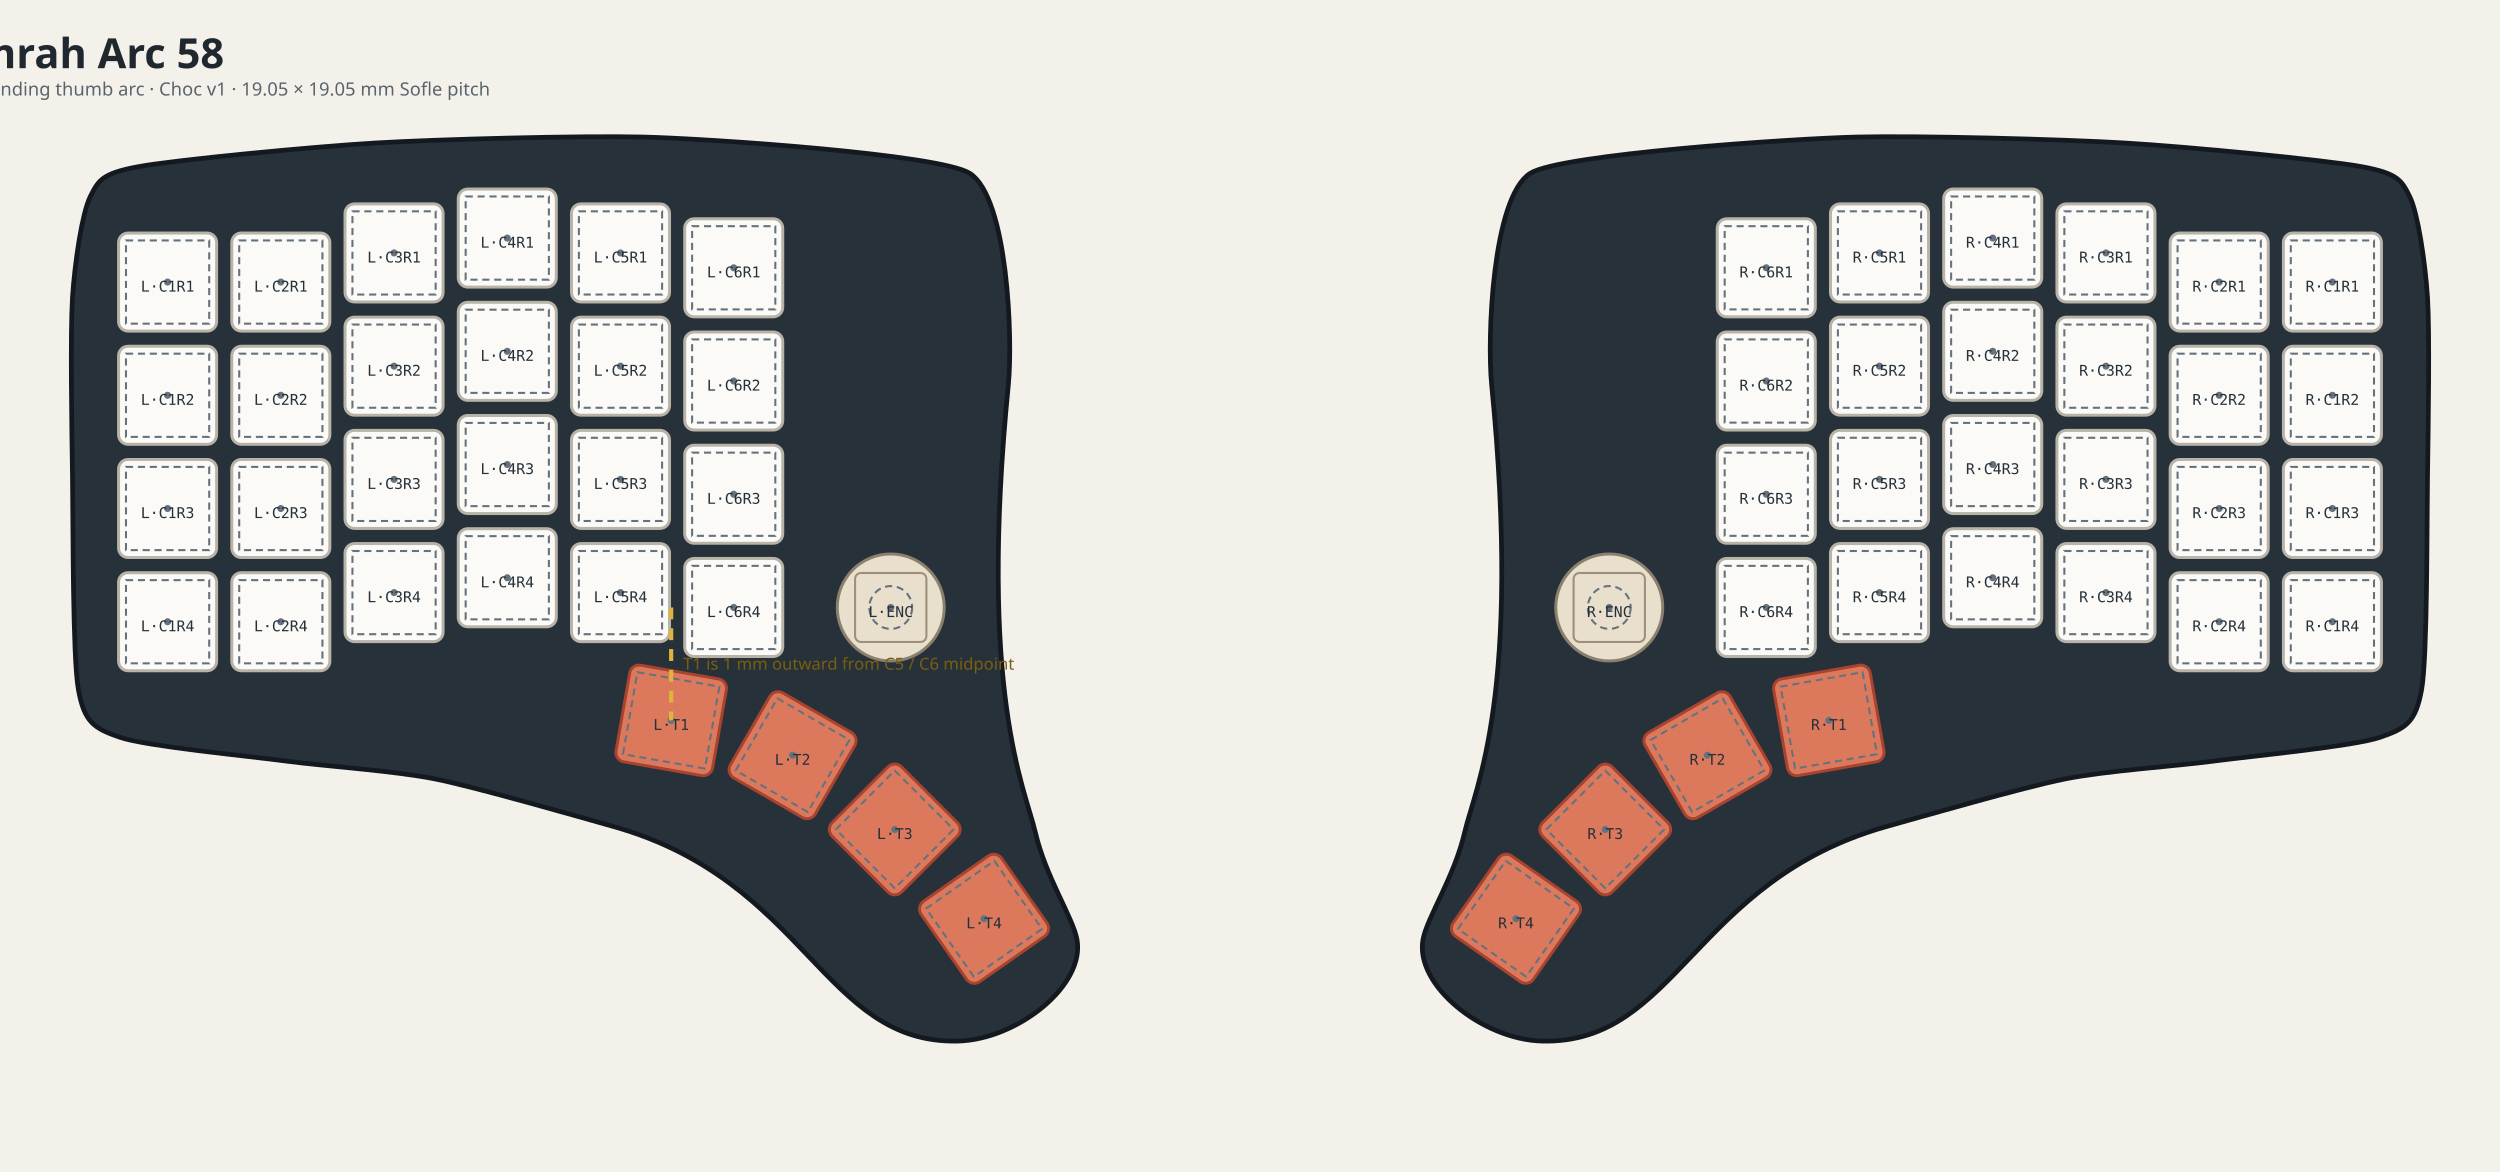
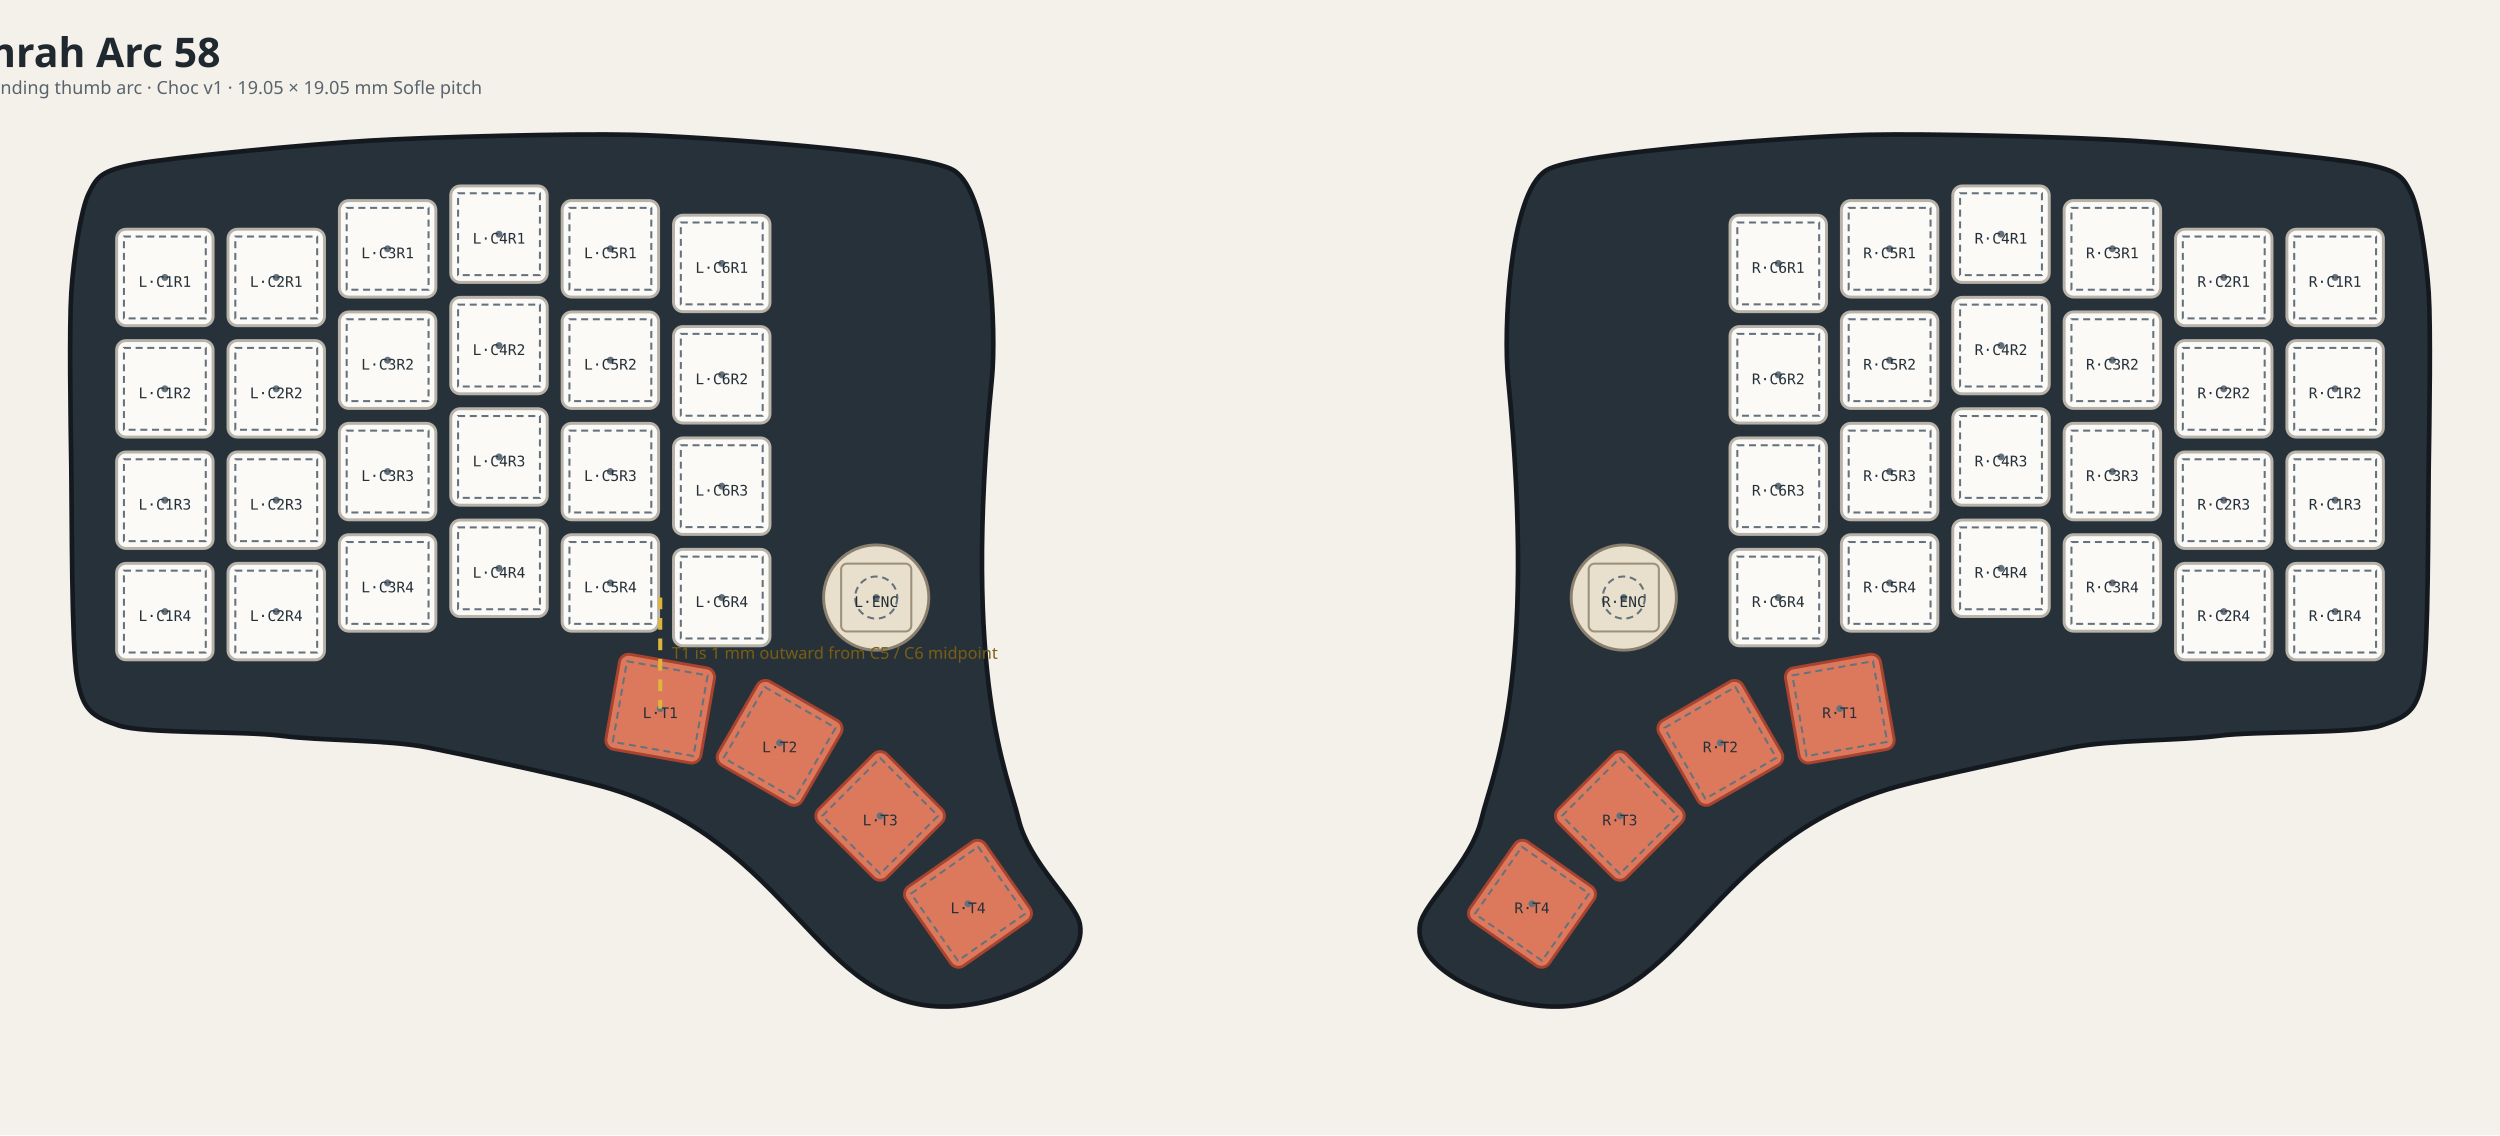
- <svg xmlns="http://www.w3.org/2000/svg" width="420.623mm" height="197.159mm" viewBox="0 0 420.623 197.159">
+ <svg xmlns="http://www.w3.org/2000/svg" width="427.598mm" height="194.159mm" viewBox="0 0 427.598 194.159">
  <style>
    :root { color-scheme: light; }
    .page { fill: #f4f1eb; }
    .plate { fill: #27313a; stroke: #13191e; stroke-width: 0.8; }
    .keycap { fill: #fbfaf7; stroke: #b8b3a9; stroke-width: 0.5; }
    .key--thumb .keycap { fill: #dc795c; stroke: #a7432f; }
    .encoder-knob { fill: #e8dfcd; stroke: #8b806d; stroke-width: 0.5; }
    .encoder-body { fill: none; stroke: #9e9078; stroke-width: 0.35; }
    .cutout { fill: none; stroke: #65727d; stroke-width: 0.35; stroke-dasharray: 1.2 0.8; }
    .center { fill: #65727d; }
    text { fill: #253039; font: 2.5px ui-monospace, SFMono-Regular, Menlo, monospace; text-anchor: middle; dominant-baseline: middle; }
    .title { fill: #20282f; font: 700 7px ui-sans-serif, system-ui, sans-serif; }
    .subtitle { fill: #59636b; font: 3.1px ui-sans-serif, system-ui, sans-serif; }
    .guide { stroke: #dfb43a; stroke-width: 0.7; stroke-dasharray: 2 1.5; fill: none; }
    .guide-label { fill: #795e10; font: 2.8px ui-sans-serif, system-ui, sans-serif; text-anchor: start; }
  </style>
  <rect class="page" width="100%" height="100%" />
  <text class="title" x="12" y="9">Hamrah Arc 58</text>
  <text class="subtitle" x="12" y="15">6×4 + clickable encoder + four-key descending thumb arc · Choc v1 · 19.05 × 19.05 mm Sofle pitch</text>
-   <path class="plate" d="M 15.198 33.056 C 16.573 30.306 17.198 29.181 23.198 28.056 C 29.198 26.931 52.573 24.681 63.198 24.056 C 73.823 23.431 97.573 22.806 108.198 23.056 C 118.823 23.306 158.076 25.931 163.159 29.159 C 169.588 33.241 170.41 57.045 169.659 64.659 C 164.52 116.751 172.448 132.556 174.198 140.056 C 175.948 147.556 180.506 154.345 181.198 158.056 C 182.637 165.775 171.168 174.923 161.159 175.159 C 138.472 175.692 135.76 148.216 103.198 139.056 C 97.49 137.451 80.073 132.431 73.198 131.056 C 66.323 129.681 54.823 128.931 48.198 128.056 C 41.573 127.181 24.573 125.556 20.198 124.056 C 15.823 122.556 14.198 121.556 13.198 116.056 C 12.198 110.556 12.323 88.306 12.198 80.056 C 12.073 71.806 11.823 55.931 12.198 50.056 C 12.573 44.181 13.823 35.806 15.198 33.056 Z" />
-   <path class="plate" d="M 405.425 33.056 C 404.05 30.306 403.425 29.181 397.425 28.056 C 391.425 26.931 368.05 24.681 357.425 24.056 C 346.8 23.431 323.05 22.806 312.425 23.056 C 301.8 23.306 262.547 25.931 257.464 29.159 C 251.035 33.241 250.213 57.045 250.964 64.659 C 256.103 116.751 248.175 132.556 246.425 140.056 C 244.675 147.556 240.117 154.345 239.425 158.056 C 237.986 165.775 249.455 174.923 259.464 175.159 C 282.151 175.692 284.863 148.216 317.425 139.056 C 323.133 137.451 340.55 132.431 347.425 131.056 C 354.3 129.681 365.8 128.931 372.425 128.056 C 379.05 127.181 396.05 125.556 400.425 124.056 C 404.8 122.556 406.425 121.556 407.425 116.056 C 408.425 110.556 408.3 88.306 408.425 80.056 C 408.55 71.806 408.8 55.931 408.425 50.056 C 408.05 44.181 406.8 35.806 405.425 33.056 Z" />
+   <path class="plate" d="M 15.198 33.056 C 16.573 30.306 17.198 29.181 23.198 28.056 C 29.198 26.931 52.573 24.681 63.198 24.056 C 73.823 23.431 97.573 22.806 108.198 23.056 C 118.823 23.306 158.076 25.931 163.159 29.159 C 169.588 33.241 170.41 57.045 169.659 64.659 C 164.52 116.751 172.448 132.556 174.198 140.056 C 175.948 147.556 184.006 154.345 184.698 158.056 C 186.137 165.775 172.168 171.923 162.159 172.159 C 139.472 172.692 135.76 143.716 103.198 134.556 C 97.49 132.951 80.073 129.231 73.198 127.856 C 66.323 126.481 54.823 126.731 48.198 125.856 C 41.573 124.981 24.573 125.556 20.198 124.056 C 15.823 122.556 14.198 121.556 13.198 116.056 C 12.198 110.556 12.323 88.306 12.198 80.056 C 12.073 71.806 11.823 55.931 12.198 50.056 C 12.573 44.181 13.823 35.806 15.198 33.056 Z" />
+   <path class="plate" d="M 412.4 33.056 C 411.025 30.306 410.4 29.181 404.4 28.056 C 398.4 26.931 375.025 24.681 364.4 24.056 C 353.775 23.431 330.025 22.806 319.4 23.056 C 308.775 23.306 269.522 25.931 264.439 29.159 C 258.01 33.241 257.188 57.045 257.939 64.659 C 263.078 116.751 255.15 132.556 253.4 140.056 C 251.65 147.556 243.592 154.345 242.9 158.056 C 241.461 165.775 255.429 171.923 265.439 172.159 C 288.125 172.692 291.837 143.716 324.4 134.556 C 330.108 132.951 347.525 129.231 354.4 127.856 C 361.275 126.481 372.775 126.731 379.4 125.856 C 386.025 124.981 403.025 125.556 407.4 124.056 C 411.775 122.556 413.4 121.556 414.4 116.056 C 415.4 110.556 415.275 88.306 415.4 80.056 C 415.525 71.806 415.775 55.931 415.4 50.056 C 415.025 44.181 413.775 35.806 412.4 33.056 Z" />
  <g class="key key--matrix" transform="translate(28.198 47.456) rotate(0)">
    <rect class="keycap" x="-8.25" y="-8.25" width="16.5" height="16.5" rx="1.6" />
    <rect class="cutout" x="-7" y="-7" width="14" height="14" />
    <circle class="center" r="0.6" />
    <text transform="rotate(0)" y="0.9">L·C1R1</text>
  </g>
  <g class="key key--matrix" transform="translate(28.198 66.506) rotate(0)">
    <rect class="keycap" x="-8.25" y="-8.25" width="16.5" height="16.5" rx="1.6" />
    <rect class="cutout" x="-7" y="-7" width="14" height="14" />
    <circle class="center" r="0.6" />
    <text transform="rotate(0)" y="0.9">L·C1R2</text>
  </g>
  <g class="key key--matrix" transform="translate(28.198 85.556) rotate(0)">
    <rect class="keycap" x="-8.25" y="-8.25" width="16.5" height="16.5" rx="1.6" />
    <rect class="cutout" x="-7" y="-7" width="14" height="14" />
    <circle class="center" r="0.6" />
    <text transform="rotate(0)" y="0.9">L·C1R3</text>
  </g>
  <g class="key key--matrix" transform="translate(28.198 104.606) rotate(0)">
    <rect class="keycap" x="-8.25" y="-8.25" width="16.5" height="16.5" rx="1.6" />
    <rect class="cutout" x="-7" y="-7" width="14" height="14" />
    <circle class="center" r="0.6" />
    <text transform="rotate(0)" y="0.9">L·C1R4</text>
  </g>
  <g class="key key--matrix" transform="translate(47.248 47.456) rotate(0)">
    <rect class="keycap" x="-8.25" y="-8.25" width="16.5" height="16.5" rx="1.6" />
    <rect class="cutout" x="-7" y="-7" width="14" height="14" />
    <circle class="center" r="0.6" />
    <text transform="rotate(0)" y="0.9">L·C2R1</text>
  </g>
  <g class="key key--matrix" transform="translate(47.248 66.506) rotate(0)">
    <rect class="keycap" x="-8.25" y="-8.25" width="16.5" height="16.5" rx="1.6" />
    <rect class="cutout" x="-7" y="-7" width="14" height="14" />
    <circle class="center" r="0.6" />
    <text transform="rotate(0)" y="0.9">L·C2R2</text>
  </g>
  <g class="key key--matrix" transform="translate(47.248 85.556) rotate(0)">
    <rect class="keycap" x="-8.25" y="-8.25" width="16.5" height="16.5" rx="1.6" />
    <rect class="cutout" x="-7" y="-7" width="14" height="14" />
    <circle class="center" r="0.6" />
    <text transform="rotate(0)" y="0.9">L·C2R3</text>
  </g>
  <g class="key key--matrix" transform="translate(47.248 104.606) rotate(0)">
    <rect class="keycap" x="-8.25" y="-8.25" width="16.5" height="16.5" rx="1.6" />
    <rect class="cutout" x="-7" y="-7" width="14" height="14" />
    <circle class="center" r="0.6" />
    <text transform="rotate(0)" y="0.9">L·C2R4</text>
  </g>
  <g class="key key--matrix" transform="translate(66.298 42.556) rotate(0)">
    <rect class="keycap" x="-8.25" y="-8.25" width="16.5" height="16.5" rx="1.6" />
    <rect class="cutout" x="-7" y="-7" width="14" height="14" />
    <circle class="center" r="0.6" />
    <text transform="rotate(0)" y="0.9">L·C3R1</text>
  </g>
  <g class="key key--matrix" transform="translate(66.298 61.606) rotate(0)">
    <rect class="keycap" x="-8.25" y="-8.25" width="16.5" height="16.5" rx="1.6" />
    <rect class="cutout" x="-7" y="-7" width="14" height="14" />
    <circle class="center" r="0.6" />
    <text transform="rotate(0)" y="0.9">L·C3R2</text>
  </g>
  <g class="key key--matrix" transform="translate(66.298 80.656) rotate(0)">
    <rect class="keycap" x="-8.25" y="-8.25" width="16.5" height="16.5" rx="1.6" />
    <rect class="cutout" x="-7" y="-7" width="14" height="14" />
    <circle class="center" r="0.6" />
    <text transform="rotate(0)" y="0.9">L·C3R3</text>
  </g>
  <g class="key key--matrix" transform="translate(66.298 99.706) rotate(0)">
    <rect class="keycap" x="-8.25" y="-8.25" width="16.5" height="16.5" rx="1.6" />
    <rect class="cutout" x="-7" y="-7" width="14" height="14" />
    <circle class="center" r="0.6" />
    <text transform="rotate(0)" y="0.9">L·C3R4</text>
  </g>
  <g class="key key--matrix" transform="translate(85.348 40.056) rotate(0)">
    <rect class="keycap" x="-8.25" y="-8.25" width="16.5" height="16.5" rx="1.6" />
    <rect class="cutout" x="-7" y="-7" width="14" height="14" />
    <circle class="center" r="0.6" />
    <text transform="rotate(0)" y="0.9">L·C4R1</text>
  </g>
  <g class="key key--matrix" transform="translate(85.348 59.106) rotate(0)">
    <rect class="keycap" x="-8.25" y="-8.25" width="16.5" height="16.5" rx="1.6" />
    <rect class="cutout" x="-7" y="-7" width="14" height="14" />
    <circle class="center" r="0.6" />
    <text transform="rotate(0)" y="0.9">L·C4R2</text>
  </g>
  <g class="key key--matrix" transform="translate(85.348 78.156) rotate(0)">
    <rect class="keycap" x="-8.25" y="-8.25" width="16.5" height="16.5" rx="1.6" />
    <rect class="cutout" x="-7" y="-7" width="14" height="14" />
    <circle class="center" r="0.6" />
    <text transform="rotate(0)" y="0.9">L·C4R3</text>
  </g>
  <g class="key key--matrix" transform="translate(85.348 97.206) rotate(0)">
    <rect class="keycap" x="-8.25" y="-8.25" width="16.5" height="16.5" rx="1.6" />
    <rect class="cutout" x="-7" y="-7" width="14" height="14" />
    <circle class="center" r="0.6" />
    <text transform="rotate(0)" y="0.9">L·C4R4</text>
  </g>
  <g class="key key--matrix" transform="translate(104.398 42.556) rotate(0)">
    <rect class="keycap" x="-8.25" y="-8.25" width="16.5" height="16.5" rx="1.6" />
    <rect class="cutout" x="-7" y="-7" width="14" height="14" />
    <circle class="center" r="0.6" />
    <text transform="rotate(0)" y="0.9">L·C5R1</text>
  </g>
  <g class="key key--matrix" transform="translate(104.398 61.606) rotate(0)">
    <rect class="keycap" x="-8.25" y="-8.25" width="16.5" height="16.5" rx="1.6" />
    <rect class="cutout" x="-7" y="-7" width="14" height="14" />
    <circle class="center" r="0.6" />
    <text transform="rotate(0)" y="0.9">L·C5R2</text>
  </g>
  <g class="key key--matrix" transform="translate(104.398 80.656) rotate(0)">
    <rect class="keycap" x="-8.25" y="-8.25" width="16.5" height="16.5" rx="1.6" />
    <rect class="cutout" x="-7" y="-7" width="14" height="14" />
    <circle class="center" r="0.6" />
    <text transform="rotate(0)" y="0.9">L·C5R3</text>
  </g>
  <g class="key key--matrix" transform="translate(104.398 99.706) rotate(0)">
    <rect class="keycap" x="-8.25" y="-8.25" width="16.5" height="16.5" rx="1.6" />
    <rect class="cutout" x="-7" y="-7" width="14" height="14" />
    <circle class="center" r="0.6" />
    <text transform="rotate(0)" y="0.9">L·C5R4</text>
  </g>
  <g class="key key--matrix" transform="translate(123.448 45.056) rotate(0)">
    <rect class="keycap" x="-8.25" y="-8.25" width="16.5" height="16.5" rx="1.6" />
    <rect class="cutout" x="-7" y="-7" width="14" height="14" />
    <circle class="center" r="0.6" />
    <text transform="rotate(0)" y="0.9">L·C6R1</text>
  </g>
  <g class="key key--matrix" transform="translate(123.448 64.106) rotate(0)">
    <rect class="keycap" x="-8.25" y="-8.25" width="16.5" height="16.5" rx="1.6" />
    <rect class="cutout" x="-7" y="-7" width="14" height="14" />
    <circle class="center" r="0.6" />
    <text transform="rotate(0)" y="0.9">L·C6R2</text>
  </g>
  <g class="key key--matrix" transform="translate(123.448 83.156) rotate(0)">
    <rect class="keycap" x="-8.25" y="-8.25" width="16.5" height="16.5" rx="1.6" />
    <rect class="cutout" x="-7" y="-7" width="14" height="14" />
    <circle class="center" r="0.6" />
    <text transform="rotate(0)" y="0.9">L·C6R3</text>
  </g>
  <g class="key key--matrix" transform="translate(123.448 102.206) rotate(0)">
    <rect class="keycap" x="-8.25" y="-8.25" width="16.5" height="16.5" rx="1.6" />
    <rect class="cutout" x="-7" y="-7" width="14" height="14" />
    <circle class="center" r="0.6" />
    <text transform="rotate(0)" y="0.9">L·C6R4</text>
  </g>
  <g class="key key--encoder" transform="translate(149.866 102.206)">
    <circle class="encoder-knob" r="9" />
    <rect class="encoder-body" x="-6" y="-5.8" width="12" height="11.6" rx="1" />
    <circle class="cutout" r="3.6" />
    <circle class="center" r="0.6" />
    <text y="0.9">L·ENC</text>
  </g>
  <g class="key key--thumb" transform="translate(112.923 121.206) rotate(10)">
    <rect class="keycap" x="-8.25" y="-8.25" width="16.5" height="16.5" rx="1.6" />
    <rect class="cutout" x="-7" y="-7" width="14" height="14" />
    <circle class="center" r="0.6" />
    <text transform="rotate(-10)" y="0.9">L·T1</text>
  </g>
  <g class="key key--thumb" transform="translate(133.35 127.063) rotate(30)">
    <rect class="keycap" x="-8.25" y="-8.25" width="16.5" height="16.5" rx="1.6" />
    <rect class="cutout" x="-7" y="-7" width="14" height="14" />
    <circle class="center" r="0.6" />
    <text transform="rotate(-30)" y="0.9">L·T2</text>
  </g>
  <g class="key key--thumb" transform="translate(150.541 139.554) rotate(45)">
    <rect class="keycap" x="-8.25" y="-8.25" width="16.5" height="16.5" rx="1.6" />
    <rect class="cutout" x="-7" y="-7" width="14" height="14" />
    <circle class="center" r="0.6" />
    <text transform="rotate(-45)" y="0.9">L·T3</text>
  </g>
  <g class="key key--thumb" transform="translate(165.567 154.58) rotate(55)">
    <rect class="keycap" x="-8.25" y="-8.25" width="16.5" height="16.5" rx="1.6" />
    <rect class="cutout" x="-7" y="-7" width="14" height="14" />
    <circle class="center" r="0.6" />
    <text transform="rotate(-55)" y="0.9">L·T4</text>
  </g>
-   <g class="key key--matrix" transform="translate(392.425 47.456) rotate(0)">
+   <g class="key key--matrix" transform="translate(399.4 47.456) rotate(0)">
    <rect class="keycap" x="-8.25" y="-8.25" width="16.5" height="16.5" rx="1.6" />
    <rect class="cutout" x="-7" y="-7" width="14" height="14" />
    <circle class="center" r="0.6" />
    <text transform="rotate(0)" y="0.9">R·C1R1</text>
  </g>
-   <g class="key key--matrix" transform="translate(392.425 66.506) rotate(0)">
+   <g class="key key--matrix" transform="translate(399.4 66.506) rotate(0)">
    <rect class="keycap" x="-8.25" y="-8.25" width="16.5" height="16.5" rx="1.6" />
    <rect class="cutout" x="-7" y="-7" width="14" height="14" />
    <circle class="center" r="0.6" />
    <text transform="rotate(0)" y="0.9">R·C1R2</text>
  </g>
-   <g class="key key--matrix" transform="translate(392.425 85.556) rotate(0)">
+   <g class="key key--matrix" transform="translate(399.4 85.556) rotate(0)">
    <rect class="keycap" x="-8.25" y="-8.25" width="16.5" height="16.5" rx="1.6" />
    <rect class="cutout" x="-7" y="-7" width="14" height="14" />
    <circle class="center" r="0.6" />
    <text transform="rotate(0)" y="0.9">R·C1R3</text>
  </g>
-   <g class="key key--matrix" transform="translate(392.425 104.606) rotate(0)">
+   <g class="key key--matrix" transform="translate(399.4 104.606) rotate(0)">
    <rect class="keycap" x="-8.25" y="-8.25" width="16.5" height="16.5" rx="1.6" />
    <rect class="cutout" x="-7" y="-7" width="14" height="14" />
    <circle class="center" r="0.6" />
    <text transform="rotate(0)" y="0.9">R·C1R4</text>
  </g>
-   <g class="key key--matrix" transform="translate(373.375 47.456) rotate(0)">
+   <g class="key key--matrix" transform="translate(380.35 47.456) rotate(0)">
    <rect class="keycap" x="-8.25" y="-8.25" width="16.5" height="16.5" rx="1.6" />
    <rect class="cutout" x="-7" y="-7" width="14" height="14" />
    <circle class="center" r="0.6" />
    <text transform="rotate(0)" y="0.9">R·C2R1</text>
  </g>
-   <g class="key key--matrix" transform="translate(373.375 66.506) rotate(0)">
+   <g class="key key--matrix" transform="translate(380.35 66.506) rotate(0)">
    <rect class="keycap" x="-8.25" y="-8.25" width="16.5" height="16.5" rx="1.6" />
    <rect class="cutout" x="-7" y="-7" width="14" height="14" />
    <circle class="center" r="0.6" />
    <text transform="rotate(0)" y="0.9">R·C2R2</text>
  </g>
-   <g class="key key--matrix" transform="translate(373.375 85.556) rotate(0)">
+   <g class="key key--matrix" transform="translate(380.35 85.556) rotate(0)">
    <rect class="keycap" x="-8.25" y="-8.25" width="16.5" height="16.5" rx="1.6" />
    <rect class="cutout" x="-7" y="-7" width="14" height="14" />
    <circle class="center" r="0.6" />
    <text transform="rotate(0)" y="0.9">R·C2R3</text>
  </g>
-   <g class="key key--matrix" transform="translate(373.375 104.606) rotate(0)">
+   <g class="key key--matrix" transform="translate(380.35 104.606) rotate(0)">
    <rect class="keycap" x="-8.25" y="-8.25" width="16.5" height="16.5" rx="1.6" />
    <rect class="cutout" x="-7" y="-7" width="14" height="14" />
    <circle class="center" r="0.6" />
    <text transform="rotate(0)" y="0.9">R·C2R4</text>
  </g>
-   <g class="key key--matrix" transform="translate(354.325 42.556) rotate(0)">
+   <g class="key key--matrix" transform="translate(361.3 42.556) rotate(0)">
    <rect class="keycap" x="-8.25" y="-8.25" width="16.5" height="16.5" rx="1.6" />
    <rect class="cutout" x="-7" y="-7" width="14" height="14" />
    <circle class="center" r="0.6" />
    <text transform="rotate(0)" y="0.9">R·C3R1</text>
  </g>
-   <g class="key key--matrix" transform="translate(354.325 61.606) rotate(0)">
+   <g class="key key--matrix" transform="translate(361.3 61.606) rotate(0)">
    <rect class="keycap" x="-8.25" y="-8.25" width="16.5" height="16.5" rx="1.6" />
    <rect class="cutout" x="-7" y="-7" width="14" height="14" />
    <circle class="center" r="0.6" />
    <text transform="rotate(0)" y="0.9">R·C3R2</text>
  </g>
-   <g class="key key--matrix" transform="translate(354.325 80.656) rotate(0)">
+   <g class="key key--matrix" transform="translate(361.3 80.656) rotate(0)">
    <rect class="keycap" x="-8.25" y="-8.25" width="16.5" height="16.5" rx="1.6" />
    <rect class="cutout" x="-7" y="-7" width="14" height="14" />
    <circle class="center" r="0.6" />
    <text transform="rotate(0)" y="0.9">R·C3R3</text>
  </g>
-   <g class="key key--matrix" transform="translate(354.325 99.706) rotate(0)">
+   <g class="key key--matrix" transform="translate(361.3 99.706) rotate(0)">
    <rect class="keycap" x="-8.25" y="-8.25" width="16.5" height="16.5" rx="1.6" />
    <rect class="cutout" x="-7" y="-7" width="14" height="14" />
    <circle class="center" r="0.6" />
    <text transform="rotate(0)" y="0.9">R·C3R4</text>
  </g>
-   <g class="key key--matrix" transform="translate(335.275 40.056) rotate(0)">
+   <g class="key key--matrix" transform="translate(342.25 40.056) rotate(0)">
    <rect class="keycap" x="-8.25" y="-8.25" width="16.5" height="16.5" rx="1.6" />
    <rect class="cutout" x="-7" y="-7" width="14" height="14" />
    <circle class="center" r="0.6" />
    <text transform="rotate(0)" y="0.9">R·C4R1</text>
  </g>
-   <g class="key key--matrix" transform="translate(335.275 59.106) rotate(0)">
+   <g class="key key--matrix" transform="translate(342.25 59.106) rotate(0)">
    <rect class="keycap" x="-8.25" y="-8.25" width="16.5" height="16.5" rx="1.6" />
    <rect class="cutout" x="-7" y="-7" width="14" height="14" />
    <circle class="center" r="0.6" />
    <text transform="rotate(0)" y="0.9">R·C4R2</text>
  </g>
-   <g class="key key--matrix" transform="translate(335.275 78.156) rotate(0)">
+   <g class="key key--matrix" transform="translate(342.25 78.156) rotate(0)">
    <rect class="keycap" x="-8.25" y="-8.25" width="16.5" height="16.5" rx="1.6" />
    <rect class="cutout" x="-7" y="-7" width="14" height="14" />
    <circle class="center" r="0.6" />
    <text transform="rotate(0)" y="0.9">R·C4R3</text>
  </g>
-   <g class="key key--matrix" transform="translate(335.275 97.206) rotate(0)">
+   <g class="key key--matrix" transform="translate(342.25 97.206) rotate(0)">
    <rect class="keycap" x="-8.25" y="-8.25" width="16.5" height="16.5" rx="1.6" />
    <rect class="cutout" x="-7" y="-7" width="14" height="14" />
    <circle class="center" r="0.6" />
    <text transform="rotate(0)" y="0.9">R·C4R4</text>
  </g>
-   <g class="key key--matrix" transform="translate(316.225 42.556) rotate(0)">
+   <g class="key key--matrix" transform="translate(323.2 42.556) rotate(0)">
    <rect class="keycap" x="-8.25" y="-8.25" width="16.5" height="16.5" rx="1.6" />
    <rect class="cutout" x="-7" y="-7" width="14" height="14" />
    <circle class="center" r="0.6" />
    <text transform="rotate(0)" y="0.9">R·C5R1</text>
  </g>
-   <g class="key key--matrix" transform="translate(316.225 61.606) rotate(0)">
+   <g class="key key--matrix" transform="translate(323.2 61.606) rotate(0)">
    <rect class="keycap" x="-8.25" y="-8.25" width="16.5" height="16.5" rx="1.6" />
    <rect class="cutout" x="-7" y="-7" width="14" height="14" />
    <circle class="center" r="0.6" />
    <text transform="rotate(0)" y="0.9">R·C5R2</text>
  </g>
-   <g class="key key--matrix" transform="translate(316.225 80.656) rotate(0)">
+   <g class="key key--matrix" transform="translate(323.2 80.656) rotate(0)">
    <rect class="keycap" x="-8.25" y="-8.25" width="16.5" height="16.5" rx="1.6" />
    <rect class="cutout" x="-7" y="-7" width="14" height="14" />
    <circle class="center" r="0.6" />
    <text transform="rotate(0)" y="0.9">R·C5R3</text>
  </g>
-   <g class="key key--matrix" transform="translate(316.225 99.706) rotate(0)">
+   <g class="key key--matrix" transform="translate(323.2 99.706) rotate(0)">
    <rect class="keycap" x="-8.25" y="-8.25" width="16.5" height="16.5" rx="1.6" />
    <rect class="cutout" x="-7" y="-7" width="14" height="14" />
    <circle class="center" r="0.6" />
    <text transform="rotate(0)" y="0.9">R·C5R4</text>
  </g>
-   <g class="key key--matrix" transform="translate(297.175 45.056) rotate(0)">
+   <g class="key key--matrix" transform="translate(304.15 45.056) rotate(0)">
    <rect class="keycap" x="-8.25" y="-8.25" width="16.5" height="16.5" rx="1.6" />
    <rect class="cutout" x="-7" y="-7" width="14" height="14" />
    <circle class="center" r="0.6" />
    <text transform="rotate(0)" y="0.9">R·C6R1</text>
  </g>
-   <g class="key key--matrix" transform="translate(297.175 64.106) rotate(0)">
+   <g class="key key--matrix" transform="translate(304.15 64.106) rotate(0)">
    <rect class="keycap" x="-8.25" y="-8.25" width="16.5" height="16.5" rx="1.6" />
    <rect class="cutout" x="-7" y="-7" width="14" height="14" />
    <circle class="center" r="0.6" />
    <text transform="rotate(0)" y="0.9">R·C6R2</text>
  </g>
-   <g class="key key--matrix" transform="translate(297.175 83.156) rotate(0)">
+   <g class="key key--matrix" transform="translate(304.15 83.156) rotate(0)">
    <rect class="keycap" x="-8.25" y="-8.25" width="16.5" height="16.5" rx="1.6" />
    <rect class="cutout" x="-7" y="-7" width="14" height="14" />
    <circle class="center" r="0.6" />
    <text transform="rotate(0)" y="0.9">R·C6R3</text>
  </g>
-   <g class="key key--matrix" transform="translate(297.175 102.206) rotate(0)">
+   <g class="key key--matrix" transform="translate(304.15 102.206) rotate(0)">
    <rect class="keycap" x="-8.25" y="-8.25" width="16.5" height="16.5" rx="1.6" />
    <rect class="cutout" x="-7" y="-7" width="14" height="14" />
    <circle class="center" r="0.6" />
    <text transform="rotate(0)" y="0.9">R·C6R4</text>
  </g>
-   <g class="key key--encoder" transform="translate(270.757 102.206)">
+   <g class="key key--encoder" transform="translate(277.732 102.206)">
    <circle class="encoder-knob" r="9" />
    <rect class="encoder-body" x="-6" y="-5.8" width="12" height="11.6" rx="1" />
    <circle class="cutout" r="3.6" />
    <circle class="center" r="0.6" />
    <text y="0.9">R·ENC</text>
  </g>
-   <g class="key key--thumb" transform="translate(307.7 121.206) rotate(-10)">
+   <g class="key key--thumb" transform="translate(314.675 121.206) rotate(-10)">
    <rect class="keycap" x="-8.25" y="-8.25" width="16.5" height="16.5" rx="1.6" />
    <rect class="cutout" x="-7" y="-7" width="14" height="14" />
    <circle class="center" r="0.6" />
    <text transform="rotate(10)" y="0.9">R·T1</text>
  </g>
-   <g class="key key--thumb" transform="translate(287.273 127.063) rotate(-30)">
+   <g class="key key--thumb" transform="translate(294.248 127.063) rotate(-30)">
    <rect class="keycap" x="-8.25" y="-8.25" width="16.5" height="16.5" rx="1.6" />
    <rect class="cutout" x="-7" y="-7" width="14" height="14" />
    <circle class="center" r="0.6" />
    <text transform="rotate(30)" y="0.9">R·T2</text>
  </g>
-   <g class="key key--thumb" transform="translate(270.082 139.554) rotate(-45)">
+   <g class="key key--thumb" transform="translate(277.056 139.554) rotate(-45)">
    <rect class="keycap" x="-8.25" y="-8.25" width="16.5" height="16.5" rx="1.6" />
    <rect class="cutout" x="-7" y="-7" width="14" height="14" />
    <circle class="center" r="0.6" />
    <text transform="rotate(45)" y="0.9">R·T3</text>
  </g>
-   <g class="key key--thumb" transform="translate(255.056 154.58) rotate(-55)">
+   <g class="key key--thumb" transform="translate(262.03 154.58) rotate(-55)">
    <rect class="keycap" x="-8.25" y="-8.25" width="16.5" height="16.5" rx="1.6" />
    <rect class="cutout" x="-7" y="-7" width="14" height="14" />
    <circle class="center" r="0.6" />
    <text transform="rotate(55)" y="0.9">R·T4</text>
  </g>
  <path class="guide" d="M 112.923 102.206 L 112.923 121.206" />
  <text class="guide-label" x="114.923" y="111.706">T1 is 1 mm outward from C5 / C6 midpoint</text>
</svg>
